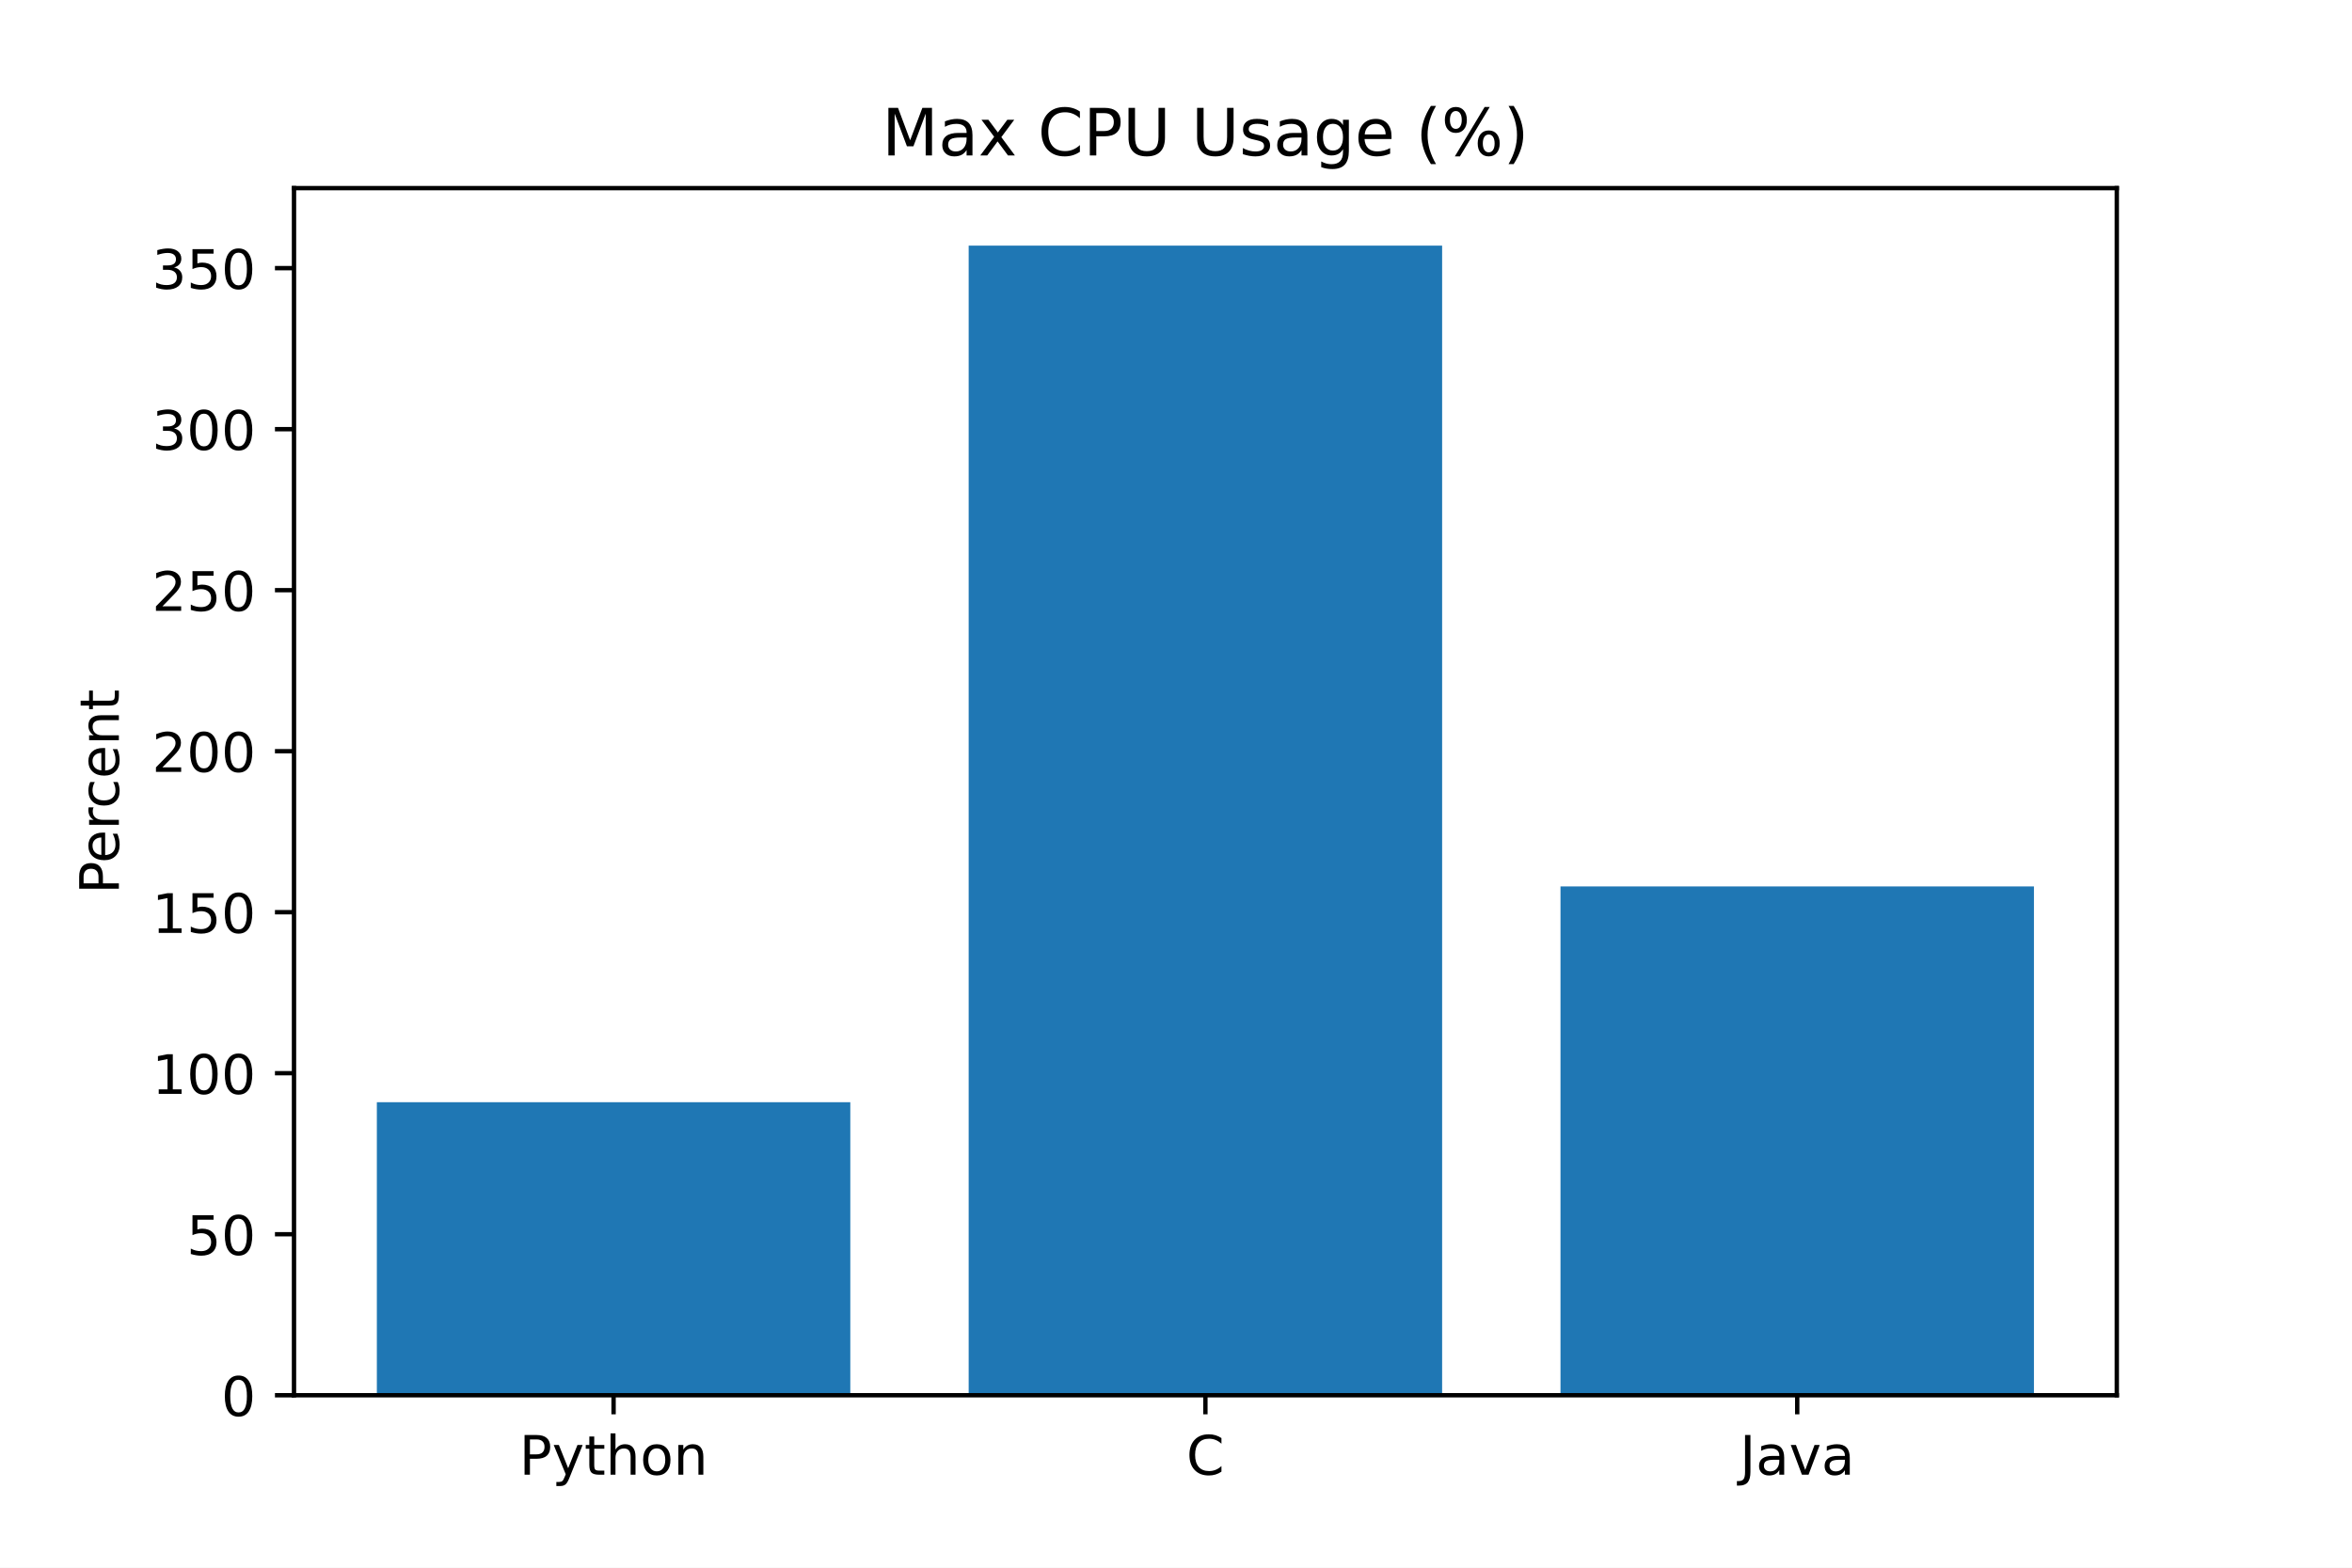
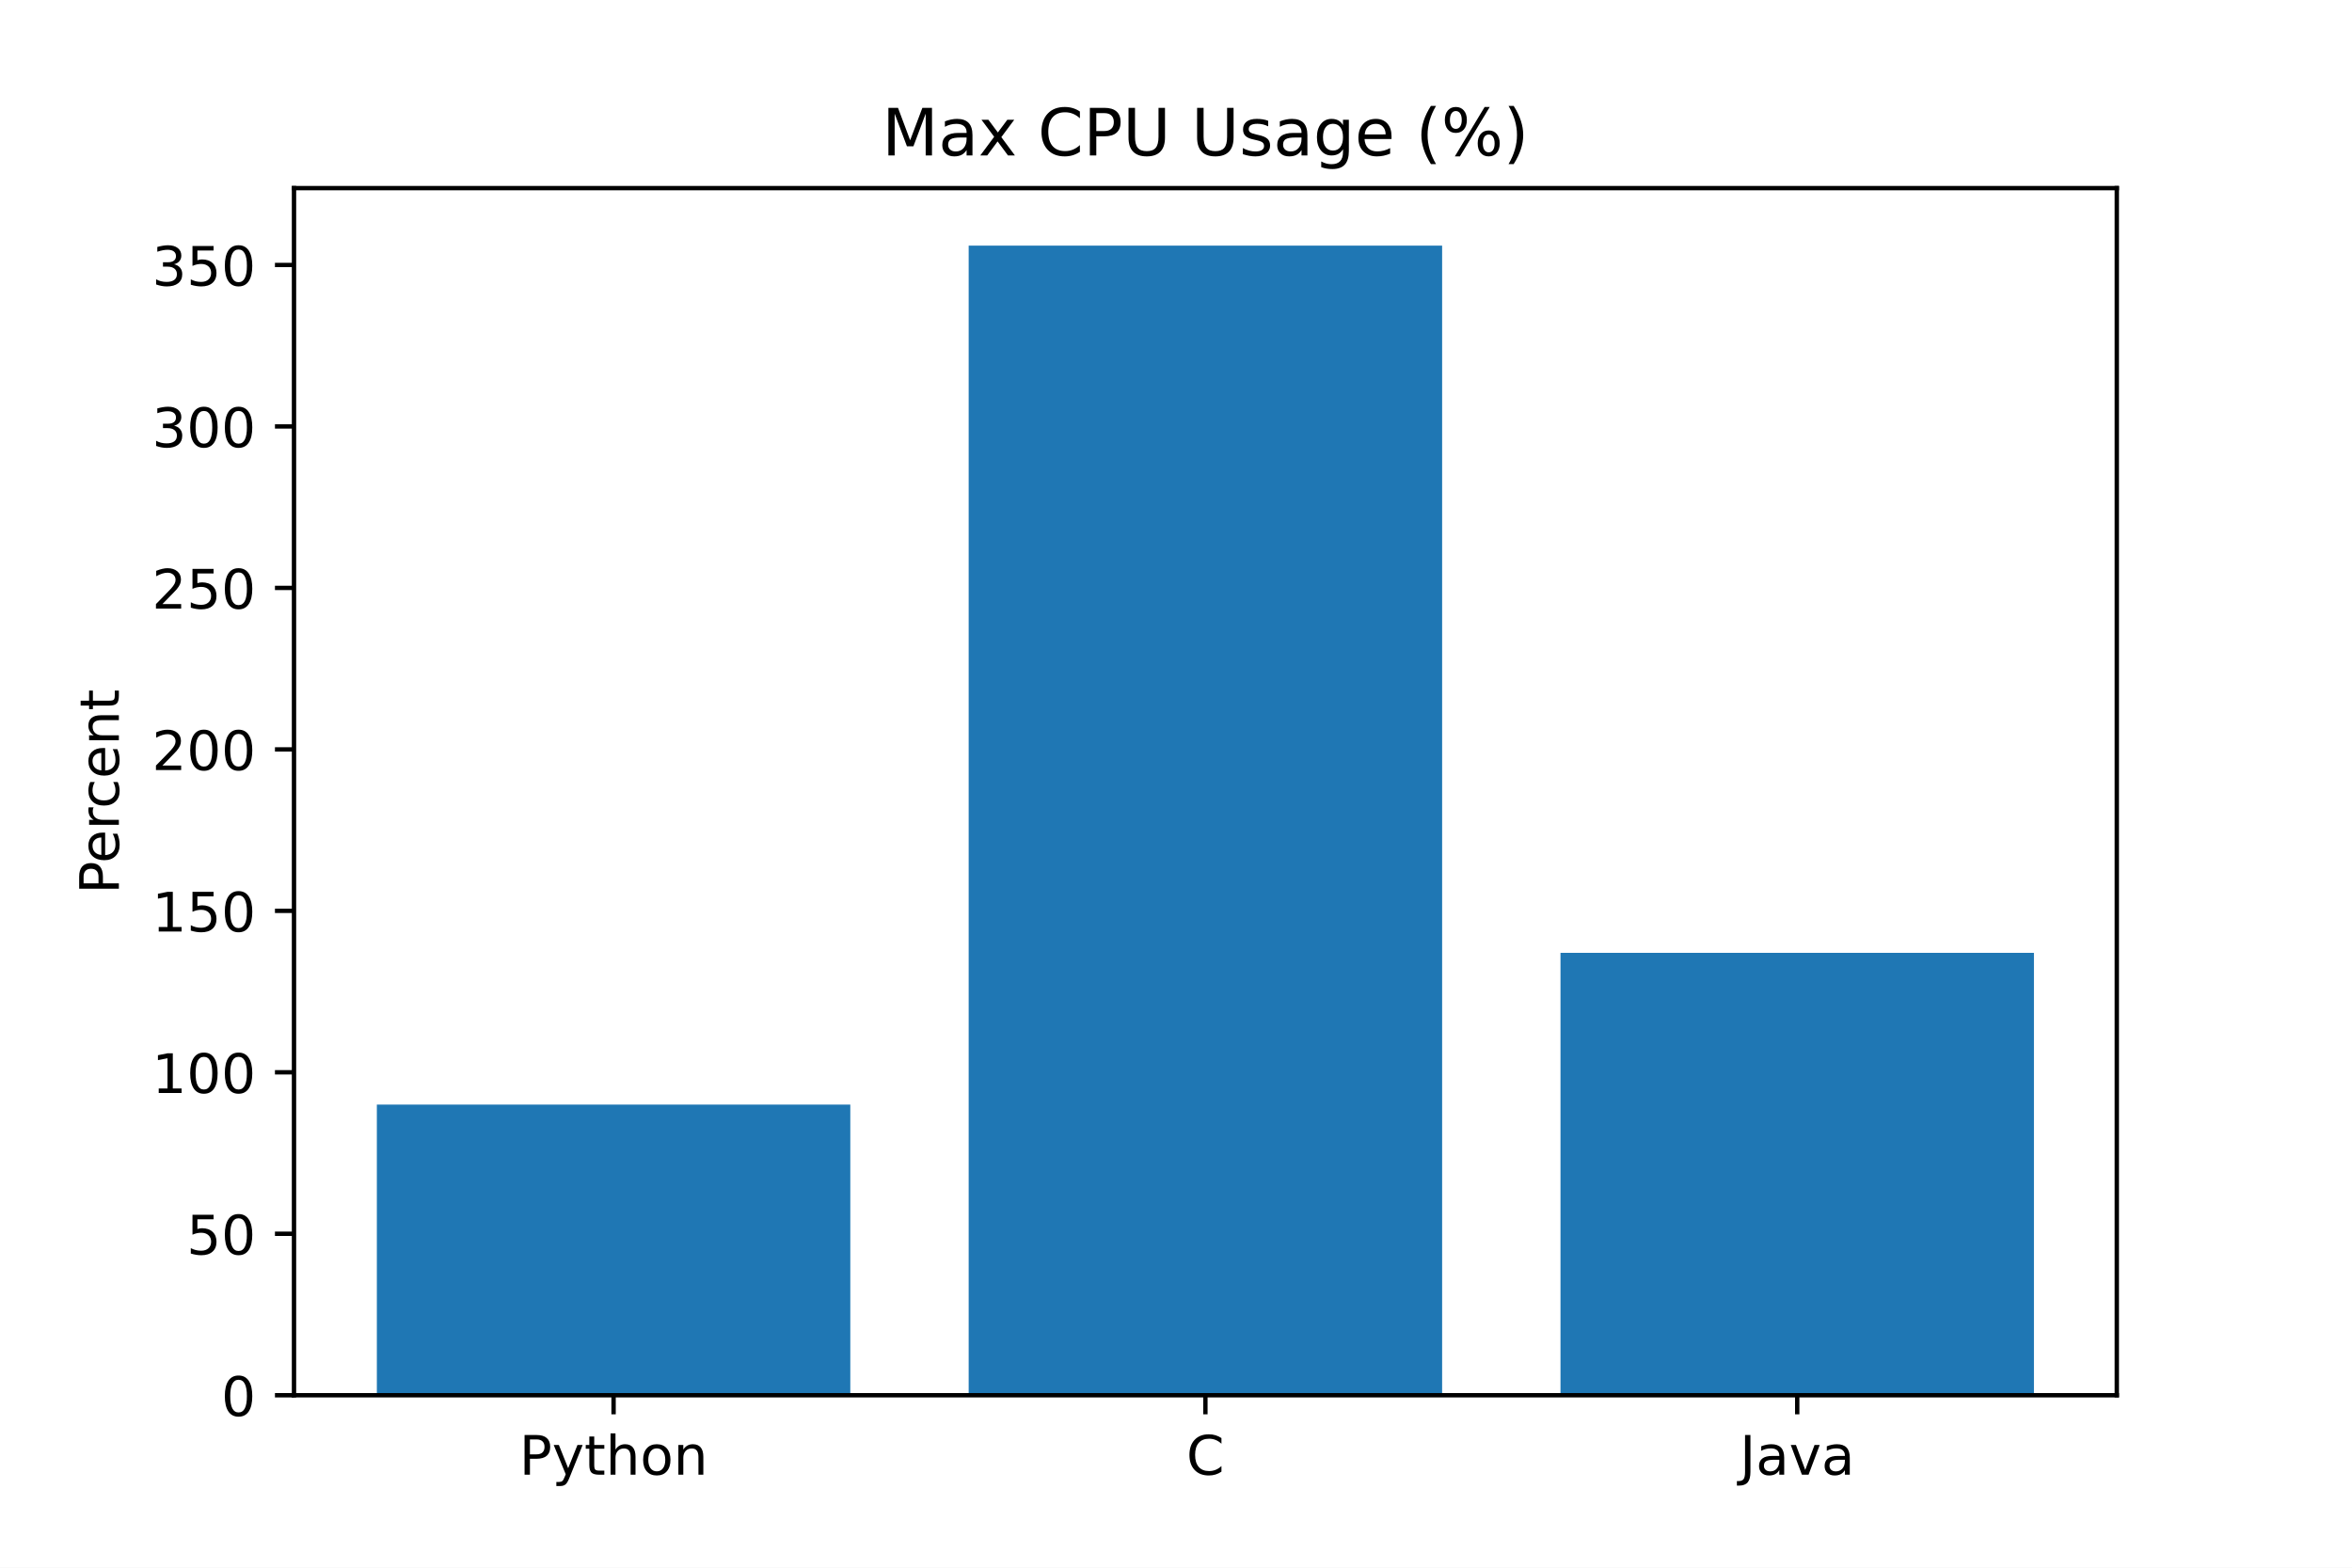
<svg xmlns="http://www.w3.org/2000/svg" xmlns:xlink="http://www.w3.org/1999/xlink" width="432pt" height="288pt" viewBox="0 0 432 288" version="1.1">
  <defs>
    <style type="text/css">*{stroke-linejoin: round; stroke-linecap: butt}</style>
  </defs>
  <g id="figure_1">
    <g id="patch_1">
      <path d="M 0 288  L 432 288  L 432 0  L 0 0  z " style="fill: #ffffff" />
    </g>
    <g id="axes_1">
      <g id="patch_2">
        <path d="M 54 256.32  L 388.8 256.32  L 388.8 34.56  L 54 34.56  z " style="fill: #ffffff" />
      </g>
      <g id="patch_3">
-         <path d="M 69.218 256.32  L 156.179 256.32  L 156.179 202.485  L 69.218 202.485  z " clip-path="url(#p8c99a9fdae)" style="fill: #1f77b4" />
+         <path d="M 69.218 256.32  L 156.179 256.32  L 156.179 202.927  L 69.218 202.927  z " clip-path="url(#p17c1a92401)" style="fill: #1f77b4" />
      </g>
      <g id="patch_4">
-         <path d="M 177.919 256.32  L 264.881 256.32  L 264.881 45.12  L 177.919 45.12  z " clip-path="url(#p8c99a9fdae)" style="fill: #1f77b4" />
+         <path d="M 177.919 256.32  L 264.881 256.32  L 264.881 45.12  L 177.919 45.12  z " clip-path="url(#p17c1a92401)" style="fill: #1f77b4" />
      </g>
      <g id="patch_5">
-         <path d="M 286.621 256.32  L 373.582 256.32  L 373.582 162.848  L 286.621 162.848  z " clip-path="url(#p8c99a9fdae)" style="fill: #1f77b4" />
+         <path d="M 286.621 256.32  L 373.582 256.32  L 373.582 175.044  L 286.621 175.044  z " clip-path="url(#p17c1a92401)" style="fill: #1f77b4" />
      </g>
      <g id="matplotlib.axis_1">
        <g id="xtick_1">
          <g id="line2d_1">
            <defs>
-               <path id="m4136640f1b" d="M 0 0  L 0 3.5  " style="stroke: #000000; stroke-width: 0.8" />
+               <path id="m72cc570bd5" d="M 0 0  L 0 3.5  " style="stroke: #000000; stroke-width: 0.8" />
            </defs>
            <g>
-               <use xlink:href="#m4136640f1b" x="112.699" y="256.32" style="stroke: #000000; stroke-width: 0.8" />
+               <use xlink:href="#m72cc570bd5" x="112.699" y="256.32" style="stroke: #000000; stroke-width: 0.8" />
            </g>
          </g>
          <g id="text_1">
            <g transform="translate(95.36745 270.9184) scale(0.1 -0.1)">
              <defs>
                <path id="DejaVuSans-50" d="M 1259 4147  L 1259 2394  L 2053 2394  Q 2494 2394 2734 2622  Q 2975 2850 2975 3272  Q 2975 3691 2734 3919  Q 2494 4147 2053 4147  L 1259 4147  z M 628 4666  L 2053 4666  Q 2838 4666 3239 4311  Q 3641 3956 3641 3272  Q 3641 2581 3239 2228  Q 2838 1875 2053 1875  L 1259 1875  L 1259 0  L 628 0  L 628 4666  z " transform="scale(0.015625)" />
                <path id="DejaVuSans-79" d="M 2059 -325  Q 1816 -950 1584 -1140  Q 1353 -1331 966 -1331  L 506 -1331  L 506 -850  L 844 -850  Q 1081 -850 1212 -737  Q 1344 -625 1503 -206  L 1606 56  L 191 3500  L 800 3500  L 1894 763  L 2988 3500  L 3597 3500  L 2059 -325  z " transform="scale(0.015625)" />
                <path id="DejaVuSans-74" d="M 1172 4494  L 1172 3500  L 2356 3500  L 2356 3053  L 1172 3053  L 1172 1153  Q 1172 725 1289 603  Q 1406 481 1766 481  L 2356 481  L 2356 0  L 1766 0  Q 1100 0 847 248  Q 594 497 594 1153  L 594 3053  L 172 3053  L 172 3500  L 594 3500  L 594 4494  L 1172 4494  z " transform="scale(0.015625)" />
                <path id="DejaVuSans-68" d="M 3513 2113  L 3513 0  L 2938 0  L 2938 2094  Q 2938 2591 2744 2837  Q 2550 3084 2163 3084  Q 1697 3084 1428 2787  Q 1159 2491 1159 1978  L 1159 0  L 581 0  L 581 4863  L 1159 4863  L 1159 2956  Q 1366 3272 1645 3428  Q 1925 3584 2291 3584  Q 2894 3584 3203 3211  Q 3513 2838 3513 2113  z " transform="scale(0.015625)" />
                <path id="DejaVuSans-6f" d="M 1959 3097  Q 1497 3097 1228 2736  Q 959 2375 959 1747  Q 959 1119 1226 758  Q 1494 397 1959 397  Q 2419 397 2687 759  Q 2956 1122 2956 1747  Q 2956 2369 2687 2733  Q 2419 3097 1959 3097  z M 1959 3584  Q 2709 3584 3137 3096  Q 3566 2609 3566 1747  Q 3566 888 3137 398  Q 2709 -91 1959 -91  Q 1206 -91 779 398  Q 353 888 353 1747  Q 353 2609 779 3096  Q 1206 3584 1959 3584  z " transform="scale(0.015625)" />
                <path id="DejaVuSans-6e" d="M 3513 2113  L 3513 0  L 2938 0  L 2938 2094  Q 2938 2591 2744 2837  Q 2550 3084 2163 3084  Q 1697 3084 1428 2787  Q 1159 2491 1159 1978  L 1159 0  L 581 0  L 581 3500  L 1159 3500  L 1159 2956  Q 1366 3272 1645 3428  Q 1925 3584 2291 3584  Q 2894 3584 3203 3211  Q 3513 2838 3513 2113  z " transform="scale(0.015625)" />
              </defs>
              <use xlink:href="#DejaVuSans-50" />
              <use xlink:href="#DejaVuSans-79" transform="translate(60.30273 0)" />
              <use xlink:href="#DejaVuSans-74" transform="translate(119.4824 0)" />
              <use xlink:href="#DejaVuSans-68" transform="translate(158.6914 0)" />
              <use xlink:href="#DejaVuSans-6f" transform="translate(222.0703 0)" />
              <use xlink:href="#DejaVuSans-6e" transform="translate(283.252 0)" />
            </g>
          </g>
        </g>
        <g id="xtick_2">
          <g id="line2d_2">
            <g>
-               <use xlink:href="#m4136640f1b" x="221.4" y="256.32" style="stroke: #000000; stroke-width: 0.8" />
+               <use xlink:href="#m72cc570bd5" x="221.4" y="256.32" style="stroke: #000000; stroke-width: 0.8" />
            </g>
          </g>
          <g id="text_2">
            <g transform="translate(217.9086 270.9184) scale(0.1 -0.1)">
              <defs>
                <path id="DejaVuSans-43" d="M 4122 4306  L 4122 3641  Q 3803 3938 3442 4084  Q 3081 4231 2675 4231  Q 1875 4231 1450 3742  Q 1025 3253 1025 2328  Q 1025 1406 1450 917  Q 1875 428 2675 428  Q 3081 428 3442 575  Q 3803 722 4122 1019  L 4122 359  Q 3791 134 3420 21  Q 3050 -91 2638 -91  Q 1578 -91 968 557  Q 359 1206 359 2328  Q 359 3453 968 4101  Q 1578 4750 2638 4750  Q 3056 4750 3426 4639  Q 3797 4528 4122 4306  z " transform="scale(0.015625)" />
              </defs>
              <use xlink:href="#DejaVuSans-43" />
            </g>
          </g>
        </g>
        <g id="xtick_3">
          <g id="line2d_3">
            <g>
-               <use xlink:href="#m4136640f1b" x="330.101" y="256.32" style="stroke: #000000; stroke-width: 0.8" />
+               <use xlink:href="#m72cc570bd5" x="330.101" y="256.32" style="stroke: #000000; stroke-width: 0.8" />
            </g>
          </g>
          <g id="text_3">
            <g transform="translate(319.5388 270.9184) scale(0.1 -0.1)">
              <defs>
                <path id="DejaVuSans-4a" d="M 628 4666  L 1259 4666  L 1259 325  Q 1259 -519 939 -900  Q 619 -1281 -91 -1281  L -331 -1281  L -331 -750  L -134 -750  Q 284 -750 456 -515  Q 628 -281 628 325  L 628 4666  z " transform="scale(0.015625)" />
                <path id="DejaVuSans-61" d="M 2194 1759  Q 1497 1759 1228 1600  Q 959 1441 959 1056  Q 959 750 1161 570  Q 1363 391 1709 391  Q 2188 391 2477 730  Q 2766 1069 2766 1631  L 2766 1759  L 2194 1759  z M 3341 1997  L 3341 0  L 2766 0  L 2766 531  Q 2569 213 2275 61  Q 1981 -91 1556 -91  Q 1019 -91 701 211  Q 384 513 384 1019  Q 384 1609 779 1909  Q 1175 2209 1959 2209  L 2766 2209  L 2766 2266  Q 2766 2663 2505 2880  Q 2244 3097 1772 3097  Q 1472 3097 1187 3025  Q 903 2953 641 2809  L 641 3341  Q 956 3463 1253 3523  Q 1550 3584 1831 3584  Q 2591 3584 2966 3190  Q 3341 2797 3341 1997  z " transform="scale(0.015625)" />
                <path id="DejaVuSans-76" d="M 191 3500  L 800 3500  L 1894 563  L 2988 3500  L 3597 3500  L 2284 0  L 1503 0  L 191 3500  z " transform="scale(0.015625)" />
              </defs>
              <use xlink:href="#DejaVuSans-4a" />
              <use xlink:href="#DejaVuSans-61" transform="translate(29.49219 0)" />
              <use xlink:href="#DejaVuSans-76" transform="translate(90.77148 0)" />
              <use xlink:href="#DejaVuSans-61" transform="translate(149.9512 0)" />
            </g>
          </g>
        </g>
      </g>
      <g id="matplotlib.axis_2">
        <g id="ytick_1">
          <g id="line2d_4">
            <defs>
-               <path id="m80627876cf" d="M 0 0  L -3.5 0  " style="stroke: #000000; stroke-width: 0.8" />
+               <path id="m46651bac99" d="M 0 0  L -3.5 0  " style="stroke: #000000; stroke-width: 0.8" />
            </defs>
            <g>
-               <use xlink:href="#m80627876cf" x="54" y="256.32" style="stroke: #000000; stroke-width: 0.8" />
+               <use xlink:href="#m46651bac99" x="54" y="256.32" style="stroke: #000000; stroke-width: 0.8" />
            </g>
          </g>
          <g id="text_4">
            <g transform="translate(40.6375 260.1192) scale(0.1 -0.1)">
              <defs>
                <path id="DejaVuSans-30" d="M 2034 4250  Q 1547 4250 1301 3770  Q 1056 3291 1056 2328  Q 1056 1369 1301 889  Q 1547 409 2034 409  Q 2525 409 2770 889  Q 3016 1369 3016 2328  Q 3016 3291 2770 3770  Q 2525 4250 2034 4250  z M 2034 4750  Q 2819 4750 3233 4129  Q 3647 3509 3647 2328  Q 3647 1150 3233 529  Q 2819 -91 2034 -91  Q 1250 -91 836 529  Q 422 1150 422 2328  Q 422 3509 836 4129  Q 1250 4750 2034 4750  z " transform="scale(0.015625)" />
              </defs>
              <use xlink:href="#DejaVuSans-30" />
            </g>
          </g>
        </g>
        <g id="ytick_2">
          <g id="line2d_5">
            <g>
-               <use xlink:href="#m80627876cf" x="54" y="226.74" style="stroke: #000000; stroke-width: 0.8" />
+               <use xlink:href="#m46651bac99" x="54" y="226.657" style="stroke: #000000; stroke-width: 0.8" />
            </g>
          </g>
          <g id="text_5">
-             <g transform="translate(34.275 230.5394) scale(0.1 -0.1)">
+             <g transform="translate(34.275 230.4563) scale(0.1 -0.1)">
              <defs>
                <path id="DejaVuSans-35" d="M 691 4666  L 3169 4666  L 3169 4134  L 1269 4134  L 1269 2991  Q 1406 3038 1543 3061  Q 1681 3084 1819 3084  Q 2600 3084 3056 2656  Q 3513 2228 3513 1497  Q 3513 744 3044 326  Q 2575 -91 1722 -91  Q 1428 -91 1123 -41  Q 819 9 494 109  L 494 744  Q 775 591 1075 516  Q 1375 441 1709 441  Q 2250 441 2565 725  Q 2881 1009 2881 1497  Q 2881 1984 2565 2268  Q 2250 2553 1709 2553  Q 1456 2553 1204 2497  Q 953 2441 691 2322  L 691 4666  z " transform="scale(0.015625)" />
              </defs>
              <use xlink:href="#DejaVuSans-35" />
              <use xlink:href="#DejaVuSans-30" transform="translate(63.62305 0)" />
            </g>
          </g>
        </g>
        <g id="ytick_3">
          <g id="line2d_6">
            <g>
-               <use xlink:href="#m80627876cf" x="54" y="197.16" style="stroke: #000000; stroke-width: 0.8" />
+               <use xlink:href="#m46651bac99" x="54" y="196.994" style="stroke: #000000; stroke-width: 0.8" />
            </g>
          </g>
          <g id="text_6">
-             <g transform="translate(27.9125 200.9596) scale(0.1 -0.1)">
+             <g transform="translate(27.9125 200.7934) scale(0.1 -0.1)">
              <defs>
                <path id="DejaVuSans-31" d="M 794 531  L 1825 531  L 1825 4091  L 703 3866  L 703 4441  L 1819 4666  L 2450 4666  L 2450 531  L 3481 531  L 3481 0  L 794 0  L 794 531  z " transform="scale(0.015625)" />
              </defs>
              <use xlink:href="#DejaVuSans-31" />
              <use xlink:href="#DejaVuSans-30" transform="translate(63.62305 0)" />
              <use xlink:href="#DejaVuSans-30" transform="translate(127.2461 0)" />
            </g>
          </g>
        </g>
        <g id="ytick_4">
          <g id="line2d_7">
            <g>
-               <use xlink:href="#m80627876cf" x="54" y="167.581" style="stroke: #000000; stroke-width: 0.8" />
+               <use xlink:href="#m46651bac99" x="54" y="167.331" style="stroke: #000000; stroke-width: 0.8" />
            </g>
          </g>
          <g id="text_7">
-             <g transform="translate(27.9125 171.3797) scale(0.1 -0.1)">
+             <g transform="translate(27.9125 171.1305) scale(0.1 -0.1)">
              <use xlink:href="#DejaVuSans-31" />
              <use xlink:href="#DejaVuSans-35" transform="translate(63.62305 0)" />
              <use xlink:href="#DejaVuSans-30" transform="translate(127.2461 0)" />
            </g>
          </g>
        </g>
        <g id="ytick_5">
          <g id="line2d_8">
            <g>
-               <use xlink:href="#m80627876cf" x="54" y="138.001" style="stroke: #000000; stroke-width: 0.8" />
+               <use xlink:href="#m46651bac99" x="54" y="137.668" style="stroke: #000000; stroke-width: 0.8" />
            </g>
          </g>
          <g id="text_8">
-             <g transform="translate(27.9125 141.7999) scale(0.1 -0.1)">
+             <g transform="translate(27.9125 141.4675) scale(0.1 -0.1)">
              <defs>
                <path id="DejaVuSans-32" d="M 1228 531  L 3431 531  L 3431 0  L 469 0  L 469 531  Q 828 903 1448 1529  Q 2069 2156 2228 2338  Q 2531 2678 2651 2914  Q 2772 3150 2772 3378  Q 2772 3750 2511 3984  Q 2250 4219 1831 4219  Q 1534 4219 1204 4116  Q 875 4013 500 3803  L 500 4441  Q 881 4594 1212 4672  Q 1544 4750 1819 4750  Q 2544 4750 2975 4387  Q 3406 4025 3406 3419  Q 3406 3131 3298 2873  Q 3191 2616 2906 2266  Q 2828 2175 2409 1742  Q 1991 1309 1228 531  z " transform="scale(0.015625)" />
              </defs>
              <use xlink:href="#DejaVuSans-32" />
              <use xlink:href="#DejaVuSans-30" transform="translate(63.62305 0)" />
              <use xlink:href="#DejaVuSans-30" transform="translate(127.2461 0)" />
            </g>
          </g>
        </g>
        <g id="ytick_6">
          <g id="line2d_9">
            <g>
-               <use xlink:href="#m80627876cf" x="54" y="108.421" style="stroke: #000000; stroke-width: 0.8" />
+               <use xlink:href="#m46651bac99" x="54" y="108.005" style="stroke: #000000; stroke-width: 0.8" />
            </g>
          </g>
          <g id="text_9">
-             <g transform="translate(27.9125 112.2201) scale(0.1 -0.1)">
+             <g transform="translate(27.9125 111.8046) scale(0.1 -0.1)">
              <use xlink:href="#DejaVuSans-32" />
              <use xlink:href="#DejaVuSans-35" transform="translate(63.62305 0)" />
              <use xlink:href="#DejaVuSans-30" transform="translate(127.2461 0)" />
            </g>
          </g>
        </g>
        <g id="ytick_7">
          <g id="line2d_10">
            <g>
-               <use xlink:href="#m80627876cf" x="54" y="78.841" style="stroke: #000000; stroke-width: 0.8" />
+               <use xlink:href="#m46651bac99" x="54" y="78.342" style="stroke: #000000; stroke-width: 0.8" />
            </g>
          </g>
          <g id="text_10">
-             <g transform="translate(27.9125 82.64023) scale(0.1 -0.1)">
+             <g transform="translate(27.9125 82.14169) scale(0.1 -0.1)">
              <defs>
                <path id="DejaVuSans-33" d="M 2597 2516  Q 3050 2419 3304 2112  Q 3559 1806 3559 1356  Q 3559 666 3084 287  Q 2609 -91 1734 -91  Q 1441 -91 1130 -33  Q 819 25 488 141  L 488 750  Q 750 597 1062 519  Q 1375 441 1716 441  Q 2309 441 2620 675  Q 2931 909 2931 1356  Q 2931 1769 2642 2001  Q 2353 2234 1838 2234  L 1294 2234  L 1294 2753  L 1863 2753  Q 2328 2753 2575 2939  Q 2822 3125 2822 3475  Q 2822 3834 2567 4026  Q 2313 4219 1838 4219  Q 1578 4219 1281 4162  Q 984 4106 628 3988  L 628 4550  Q 988 4650 1302 4700  Q 1616 4750 1894 4750  Q 2613 4750 3031 4423  Q 3450 4097 3450 3541  Q 3450 3153 3228 2886  Q 3006 2619 2597 2516  z " transform="scale(0.015625)" />
              </defs>
              <use xlink:href="#DejaVuSans-33" />
              <use xlink:href="#DejaVuSans-30" transform="translate(63.62305 0)" />
              <use xlink:href="#DejaVuSans-30" transform="translate(127.2461 0)" />
            </g>
          </g>
        </g>
        <g id="ytick_8">
          <g id="line2d_11">
            <g>
-               <use xlink:href="#m80627876cf" x="54" y="49.261" style="stroke: #000000; stroke-width: 0.8" />
+               <use xlink:href="#m46651bac99" x="54" y="48.68" style="stroke: #000000; stroke-width: 0.8" />
            </g>
          </g>
          <g id="text_11">
-             <g transform="translate(27.9125 53.06039) scale(0.1 -0.1)">
+             <g transform="translate(27.9125 52.47877) scale(0.1 -0.1)">
              <use xlink:href="#DejaVuSans-33" />
              <use xlink:href="#DejaVuSans-35" transform="translate(63.62305 0)" />
              <use xlink:href="#DejaVuSans-30" transform="translate(127.2461 0)" />
            </g>
          </g>
        </g>
        <g id="text_12">
          <g transform="translate(21.83281 164.2478) rotate(-90) scale(0.1 -0.1)">
            <defs>
              <path id="DejaVuSans-65" d="M 3597 1894  L 3597 1613  L 953 1613  Q 991 1019 1311 708  Q 1631 397 2203 397  Q 2534 397 2845 478  Q 3156 559 3463 722  L 3463 178  Q 3153 47 2828 -22  Q 2503 -91 2169 -91  Q 1331 -91 842 396  Q 353 884 353 1716  Q 353 2575 817 3079  Q 1281 3584 2069 3584  Q 2775 3584 3186 3129  Q 3597 2675 3597 1894  z M 3022 2063  Q 3016 2534 2758 2815  Q 2500 3097 2075 3097  Q 1594 3097 1305 2825  Q 1016 2553 972 2059  L 3022 2063  z " transform="scale(0.015625)" />
              <path id="DejaVuSans-72" d="M 2631 2963  Q 2534 3019 2420 3045  Q 2306 3072 2169 3072  Q 1681 3072 1420 2755  Q 1159 2438 1159 1844  L 1159 0  L 581 0  L 581 3500  L 1159 3500  L 1159 2956  Q 1341 3275 1631 3429  Q 1922 3584 2338 3584  Q 2397 3584 2469 3576  Q 2541 3569 2628 3553  L 2631 2963  z " transform="scale(0.015625)" />
              <path id="DejaVuSans-63" d="M 3122 3366  L 3122 2828  Q 2878 2963 2633 3030  Q 2388 3097 2138 3097  Q 1578 3097 1268 2742  Q 959 2388 959 1747  Q 959 1106 1268 751  Q 1578 397 2138 397  Q 2388 397 2633 464  Q 2878 531 3122 666  L 3122 134  Q 2881 22 2623 -34  Q 2366 -91 2075 -91  Q 1284 -91 818 406  Q 353 903 353 1747  Q 353 2603 823 3093  Q 1294 3584 2113 3584  Q 2378 3584 2631 3529  Q 2884 3475 3122 3366  z " transform="scale(0.015625)" />
            </defs>
            <use xlink:href="#DejaVuSans-50" />
            <use xlink:href="#DejaVuSans-65" transform="translate(56.67773 0)" />
            <use xlink:href="#DejaVuSans-72" transform="translate(118.2012 0)" />
            <use xlink:href="#DejaVuSans-63" transform="translate(157.0645 0)" />
            <use xlink:href="#DejaVuSans-65" transform="translate(212.0449 0)" />
            <use xlink:href="#DejaVuSans-6e" transform="translate(273.5684 0)" />
            <use xlink:href="#DejaVuSans-74" transform="translate(336.9473 0)" />
          </g>
        </g>
      </g>
      <g id="patch_6">
        <path d="M 54 256.32  L 54 34.56  " style="fill: none; stroke: #000000; stroke-width: 0.8; stroke-linejoin: miter; stroke-linecap: square" />
      </g>
      <g id="patch_7">
        <path d="M 388.8 256.32  L 388.8 34.56  " style="fill: none; stroke: #000000; stroke-width: 0.8; stroke-linejoin: miter; stroke-linecap: square" />
      </g>
      <g id="patch_8">
        <path d="M 54 256.32  L 388.8 256.32  " style="fill: none; stroke: #000000; stroke-width: 0.8; stroke-linejoin: miter; stroke-linecap: square" />
      </g>
      <g id="patch_9">
        <path d="M 54 34.56  L 388.8 34.56  " style="fill: none; stroke: #000000; stroke-width: 0.8; stroke-linejoin: miter; stroke-linecap: square" />
      </g>
      <g id="text_13">
        <g transform="translate(161.9981 28.56) scale(0.12 -0.12)">
          <defs>
            <path id="DejaVuSans-4d" d="M 628 4666  L 1569 4666  L 2759 1491  L 3956 4666  L 4897 4666  L 4897 0  L 4281 0  L 4281 4097  L 3078 897  L 2444 897  L 1241 4097  L 1241 0  L 628 0  L 628 4666  z " transform="scale(0.015625)" />
            <path id="DejaVuSans-78" d="M 3513 3500  L 2247 1797  L 3578 0  L 2900 0  L 1881 1375  L 863 0  L 184 0  L 1544 1831  L 300 3500  L 978 3500  L 1906 2253  L 2834 3500  L 3513 3500  z " transform="scale(0.015625)" />
            <path id="DejaVuSans-20" transform="scale(0.015625)" />
            <path id="DejaVuSans-55" d="M 556 4666  L 1191 4666  L 1191 1831  Q 1191 1081 1462 751  Q 1734 422 2344 422  Q 2950 422 3222 751  Q 3494 1081 3494 1831  L 3494 4666  L 4128 4666  L 4128 1753  Q 4128 841 3676 375  Q 3225 -91 2344 -91  Q 1459 -91 1007 375  Q 556 841 556 1753  L 556 4666  z " transform="scale(0.015625)" />
            <path id="DejaVuSans-73" d="M 2834 3397  L 2834 2853  Q 2591 2978 2328 3040  Q 2066 3103 1784 3103  Q 1356 3103 1142 2972  Q 928 2841 928 2578  Q 928 2378 1081 2264  Q 1234 2150 1697 2047  L 1894 2003  Q 2506 1872 2764 1633  Q 3022 1394 3022 966  Q 3022 478 2636 193  Q 2250 -91 1575 -91  Q 1294 -91 989 -36  Q 684 19 347 128  L 347 722  Q 666 556 975 473  Q 1284 391 1588 391  Q 1994 391 2212 530  Q 2431 669 2431 922  Q 2431 1156 2273 1281  Q 2116 1406 1581 1522  L 1381 1569  Q 847 1681 609 1914  Q 372 2147 372 2553  Q 372 3047 722 3315  Q 1072 3584 1716 3584  Q 2034 3584 2315 3537  Q 2597 3491 2834 3397  z " transform="scale(0.015625)" />
            <path id="DejaVuSans-67" d="M 2906 1791  Q 2906 2416 2648 2759  Q 2391 3103 1925 3103  Q 1463 3103 1205 2759  Q 947 2416 947 1791  Q 947 1169 1205 825  Q 1463 481 1925 481  Q 2391 481 2648 825  Q 2906 1169 2906 1791  z M 3481 434  Q 3481 -459 3084 -895  Q 2688 -1331 1869 -1331  Q 1566 -1331 1297 -1286  Q 1028 -1241 775 -1147  L 775 -588  Q 1028 -725 1275 -790  Q 1522 -856 1778 -856  Q 2344 -856 2625 -561  Q 2906 -266 2906 331  L 2906 616  Q 2728 306 2450 153  Q 2172 0 1784 0  Q 1141 0 747 490  Q 353 981 353 1791  Q 353 2603 747 3093  Q 1141 3584 1784 3584  Q 2172 3584 2450 3431  Q 2728 3278 2906 2969  L 2906 3500  L 3481 3500  L 3481 434  z " transform="scale(0.015625)" />
            <path id="DejaVuSans-28" d="M 1984 4856  Q 1566 4138 1362 3434  Q 1159 2731 1159 2009  Q 1159 1288 1364 580  Q 1569 -128 1984 -844  L 1484 -844  Q 1016 -109 783 600  Q 550 1309 550 2009  Q 550 2706 781 3412  Q 1013 4119 1484 4856  L 1984 4856  z " transform="scale(0.015625)" />
            <path id="DejaVuSans-25" d="M 4653 2053  Q 4381 2053 4226 1822  Q 4072 1591 4072 1178  Q 4072 772 4226 539  Q 4381 306 4653 306  Q 4919 306 5073 539  Q 5228 772 5228 1178  Q 5228 1588 5073 1820  Q 4919 2053 4653 2053  z M 4653 2450  Q 5147 2450 5437 2106  Q 5728 1763 5728 1178  Q 5728 594 5436 251  Q 5144 -91 4653 -91  Q 4153 -91 3862 251  Q 3572 594 3572 1178  Q 3572 1766 3864 2108  Q 4156 2450 4653 2450  z M 1428 4353  Q 1159 4353 1004 4120  Q 850 3888 850 3481  Q 850 3069 1003 2837  Q 1156 2606 1428 2606  Q 1700 2606 1854 2837  Q 2009 3069 2009 3481  Q 2009 3884 1853 4118  Q 1697 4353 1428 4353  z M 4250 4750  L 4750 4750  L 1831 -91  L 1331 -91  L 4250 4750  z M 1428 4750  Q 1922 4750 2215 4408  Q 2509 4066 2509 3481  Q 2509 2891 2217 2550  Q 1925 2209 1428 2209  Q 931 2209 642 2551  Q 353 2894 353 3481  Q 353 4063 643 4406  Q 934 4750 1428 4750  z " transform="scale(0.015625)" />
            <path id="DejaVuSans-29" d="M 513 4856  L 1013 4856  Q 1481 4119 1714 3412  Q 1947 2706 1947 2009  Q 1947 1309 1714 600  Q 1481 -109 1013 -844  L 513 -844  Q 928 -128 1133 580  Q 1338 1288 1338 2009  Q 1338 2731 1133 3434  Q 928 4138 513 4856  z " transform="scale(0.015625)" />
          </defs>
          <use xlink:href="#DejaVuSans-4d" />
          <use xlink:href="#DejaVuSans-61" transform="translate(86.2793 0)" />
          <use xlink:href="#DejaVuSans-78" transform="translate(147.5586 0)" />
          <use xlink:href="#DejaVuSans-20" transform="translate(206.7383 0)" />
          <use xlink:href="#DejaVuSans-43" transform="translate(238.5254 0)" />
          <use xlink:href="#DejaVuSans-50" transform="translate(308.3496 0)" />
          <use xlink:href="#DejaVuSans-55" transform="translate(368.6523 0)" />
          <use xlink:href="#DejaVuSans-20" transform="translate(441.8457 0)" />
          <use xlink:href="#DejaVuSans-55" transform="translate(473.6328 0)" />
          <use xlink:href="#DejaVuSans-73" transform="translate(546.8262 0)" />
          <use xlink:href="#DejaVuSans-61" transform="translate(598.9258 0)" />
          <use xlink:href="#DejaVuSans-67" transform="translate(660.2051 0)" />
          <use xlink:href="#DejaVuSans-65" transform="translate(723.6816 0)" />
          <use xlink:href="#DejaVuSans-20" transform="translate(785.2051 0)" />
          <use xlink:href="#DejaVuSans-28" transform="translate(816.9922 0)" />
          <use xlink:href="#DejaVuSans-25" transform="translate(856.0059 0)" />
          <use xlink:href="#DejaVuSans-29" transform="translate(951.0254 0)" />
        </g>
      </g>
    </g>
  </g>
  <defs>
-     <clipPath id="p8c99a9fdae">
+     <clipPath id="p17c1a92401">
      <rect x="54" y="34.56" width="334.8" height="221.76" />
    </clipPath>
  </defs>
</svg>
